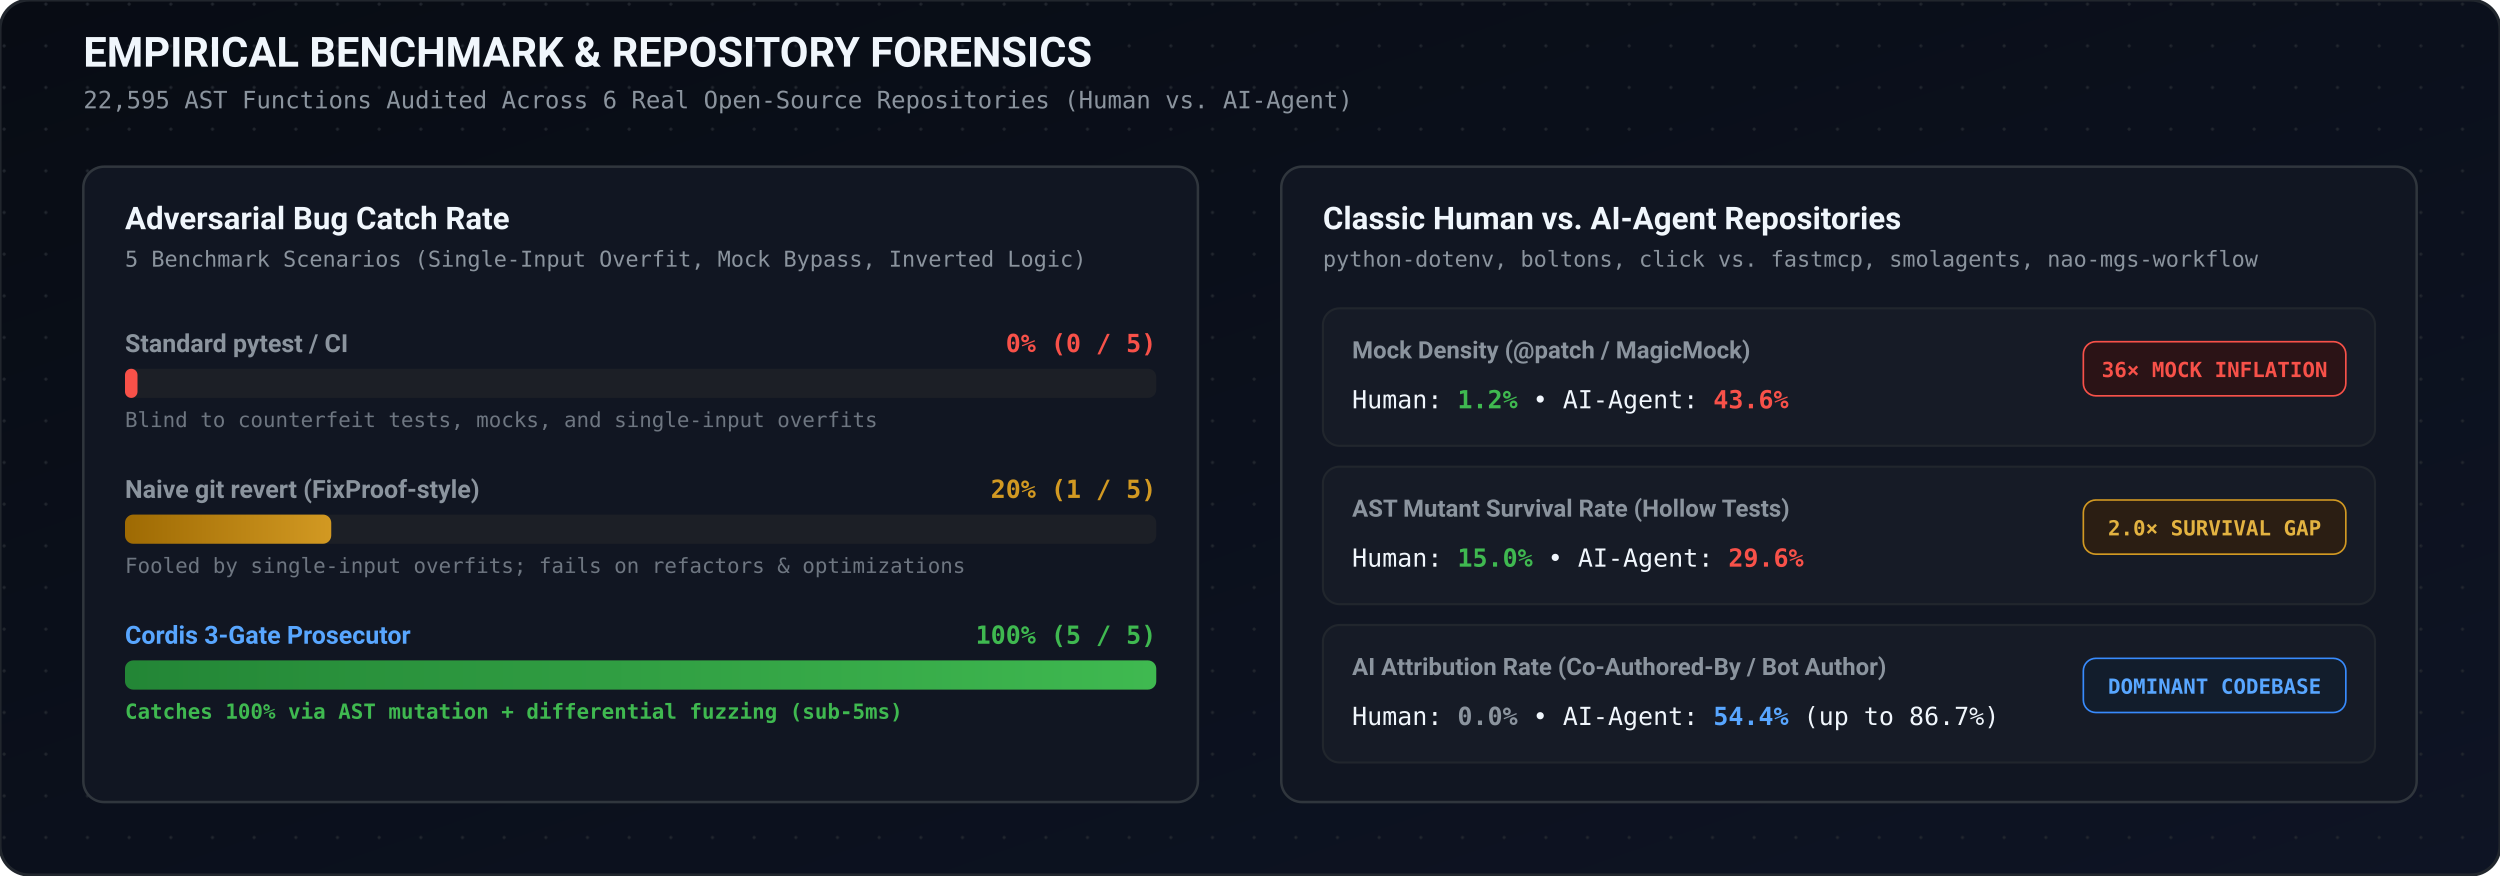
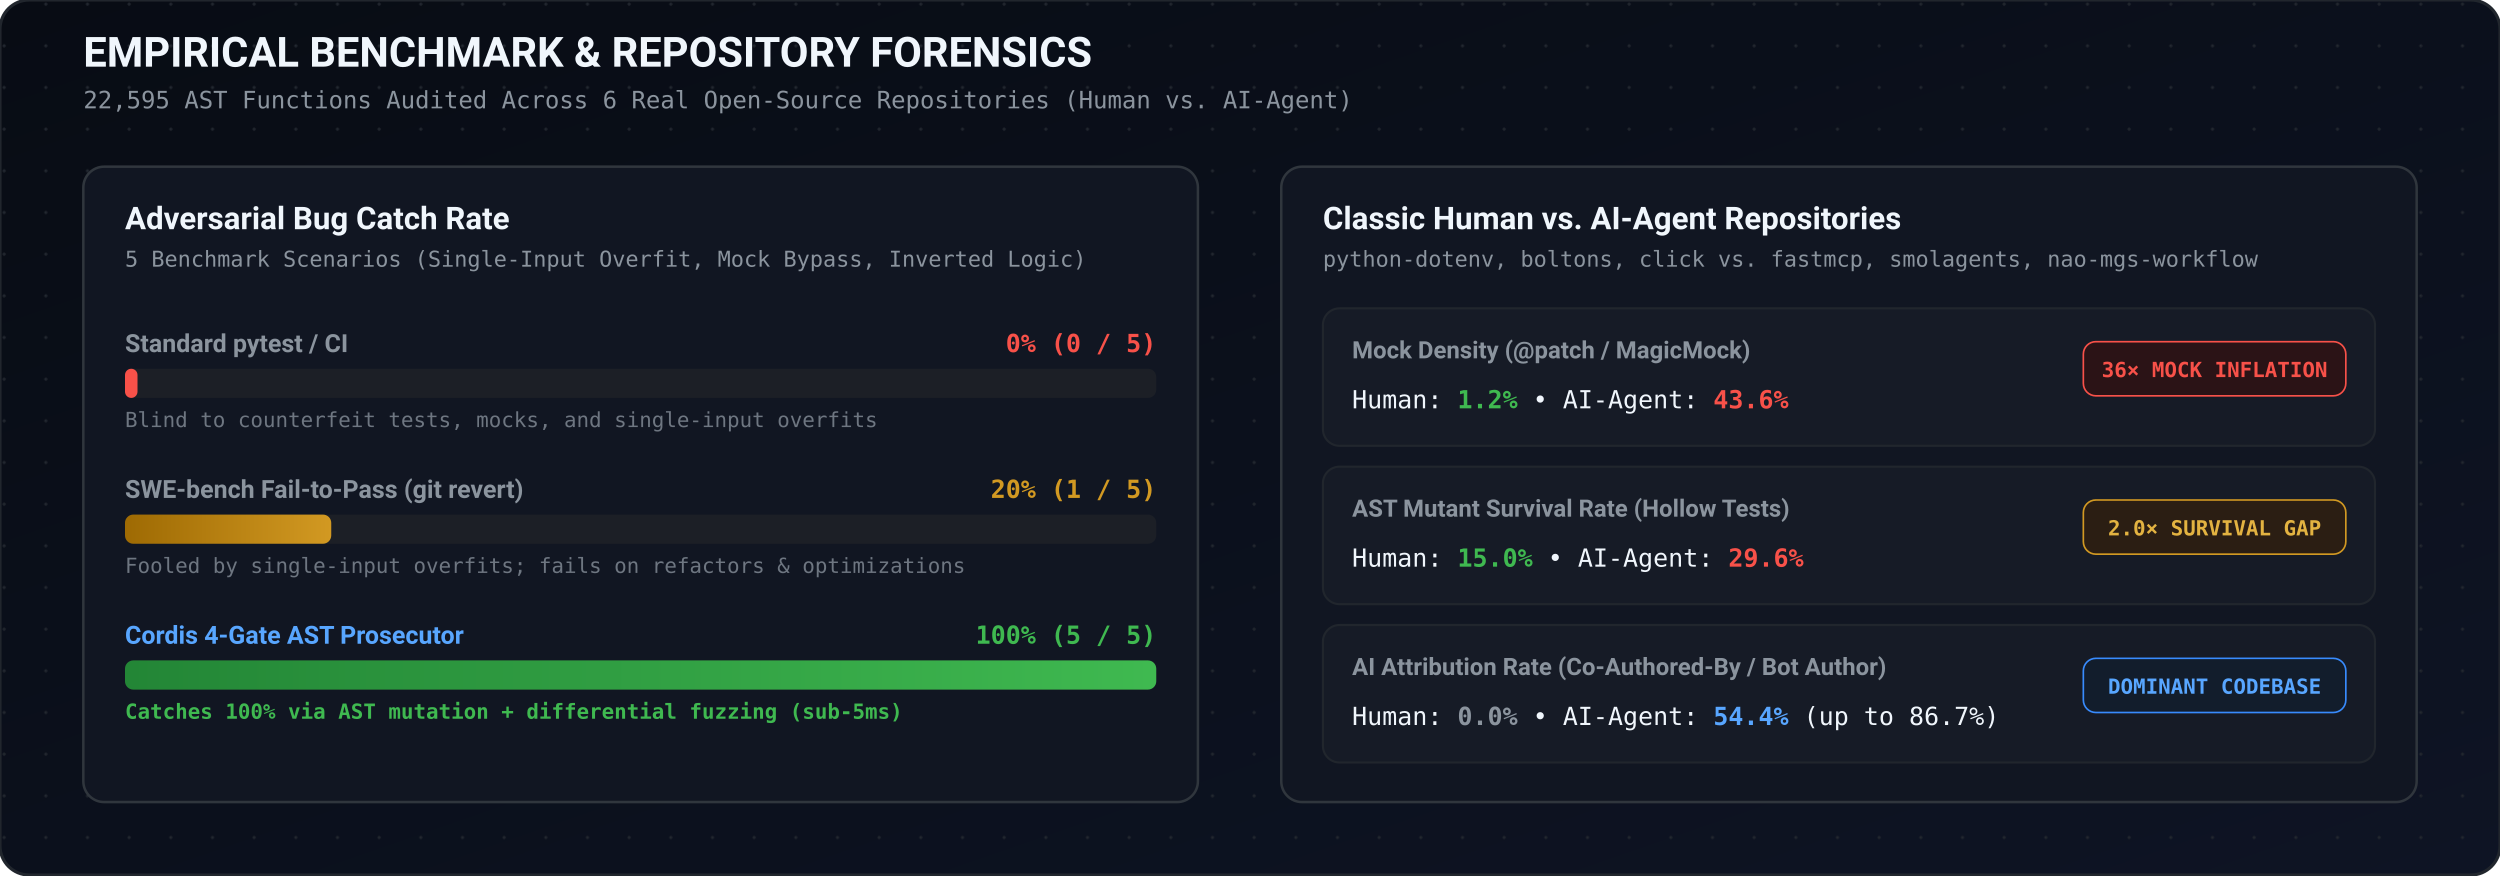
<svg xmlns="http://www.w3.org/2000/svg" viewBox="0 0 1200 420" width="1200" height="420">
  <defs>
    <linearGradient id="chart-bg" x1="0%" y1="0%" x2="100%" y2="100%">
      <stop offset="0%" stop-color="#080C14" />
      <stop offset="100%" stop-color="#0E1424" />
    </linearGradient>
    <linearGradient id="bar-green" x1="0%" y1="0%" x2="100%" y2="0%">
      <stop offset="0%" stop-color="#238636" />
      <stop offset="100%" stop-color="#3FB950" />
    </linearGradient>
    <linearGradient id="bar-amber" x1="0%" y1="0%" x2="100%" y2="0%">
      <stop offset="0%" stop-color="#9E6A03" />
      <stop offset="100%" stop-color="#D29922" />
    </linearGradient>
    <linearGradient id="bar-cyan" x1="0%" y1="0%" x2="100%" y2="0%">
      <stop offset="0%" stop-color="#1F6FEB" />
      <stop offset="100%" stop-color="#58A6FF" />
    </linearGradient>
    <pattern id="chart-grid" width="20" height="20" patternUnits="userSpaceOnUse">
      <circle cx="2" cy="2" r="0.8" fill="#1F242C" />
    </pattern>
  </defs>
  <rect width="1200" height="420" fill="url(#chart-bg)" rx="14" />
  <rect width="1200" height="420" fill="url(#chart-grid)" rx="14" />
  <rect width="1200" height="420" fill="none" stroke="#21262D" stroke-width="1.5" rx="14" />
  <g transform="translate(40, 32)">
    <text x="0" y="0" fill="#F0F6FC" font-family="system-ui, -apple-system, 'Segoe UI', Roboto, sans-serif" font-size="20" font-weight="700">EMPIRICAL BENCHMARK &amp; REPOSITORY FORENSICS</text>
    <text x="0" y="20" fill="#8B949E" font-family="ui-monospace, SFMono-Regular, Menlo, Consolas, monospace" font-size="11.5">22,595 AST Functions Audited Across 6 Real Open-Source Repositories (Human vs. AI-Agent)</text>
  </g>
  <g transform="translate(40, 80)">
    <rect width="535" height="305" rx="10" fill="#111622" stroke="#30363D" stroke-width="1.2" />
    <text x="20" y="30" fill="#F0F6FC" font-family="system-ui, -apple-system, 'Segoe UI', Roboto, sans-serif" font-size="15" font-weight="700">Adversarial Bug Catch Rate</text>
    <text x="20" y="48" fill="#8B949E" font-family="ui-monospace, SFMono-Regular, Menlo, Consolas, monospace" font-size="10.5">5 Benchmark Scenarios (Single-Input Overfit, Mock Bypass, Inverted Logic)</text>
    <g transform="translate(20, 75)">
      <text x="0" y="14" fill="#8B949E" font-family="system-ui, -apple-system, 'Segoe UI', Roboto, sans-serif" font-size="12" font-weight="600">Standard pytest / CI</text>
      <text x="495" y="14" fill="#F85149" font-family="ui-monospace, SFMono-Regular, Menlo, Consolas, monospace" font-size="12" font-weight="700" text-anchor="end">0% (0 / 5)</text>
      <rect x="0" y="22" width="495" height="14" rx="4" fill="#1C1F26" />
      <rect x="0" y="22" width="6" height="14" rx="3" fill="#F85149" />
      <text x="0" y="50" fill="#6E7681" font-family="ui-monospace, SFMono-Regular, Menlo, Consolas, monospace" font-size="10">Blind to counterfeit tests, mocks, and single-input overfits</text>
    </g>
    <g transform="translate(20, 145)">
-       <text x="0" y="14" fill="#8B949E" font-family="system-ui, -apple-system, 'Segoe UI', Roboto, sans-serif" font-size="12" font-weight="600">Naive git revert (FixProof-style)</text>
+       <text x="0" y="14" fill="#8B949E" font-family="system-ui, -apple-system, 'Segoe UI', Roboto, sans-serif" font-size="12" font-weight="600">SWE-bench Fail-to-Pass (git revert)</text>
      <text x="495" y="14" fill="#D29922" font-family="ui-monospace, SFMono-Regular, Menlo, Consolas, monospace" font-size="12" font-weight="700" text-anchor="end">20% (1 / 5)</text>
      <rect x="0" y="22" width="495" height="14" rx="4" fill="#1C1F26" />
      <rect x="0" y="22" width="99" height="14" rx="4" fill="url(#bar-amber)" />
      <text x="0" y="50" fill="#6E7681" font-family="ui-monospace, SFMono-Regular, Menlo, Consolas, monospace" font-size="10">Fooled by single-input overfits; fails on refactors &amp; optimizations</text>
    </g>
    <g transform="translate(20, 215)">
-       <text x="0" y="14" fill="#58A6FF" font-family="system-ui, -apple-system, 'Segoe UI', Roboto, sans-serif" font-size="12" font-weight="700">Cordis 3-Gate Prosecutor</text>
+       <text x="0" y="14" fill="#58A6FF" font-family="system-ui, -apple-system, 'Segoe UI', Roboto, sans-serif" font-size="12" font-weight="700">Cordis 4-Gate AST Prosecutor</text>
      <text x="495" y="14" fill="#3FB950" font-family="ui-monospace, SFMono-Regular, Menlo, Consolas, monospace" font-size="12" font-weight="700" text-anchor="end">100% (5 / 5)</text>
      <rect x="0" y="22" width="495" height="14" rx="4" fill="#1C1F26" />
      <rect x="0" y="22" width="495" height="14" rx="4" fill="url(#bar-green)" />
      <text x="0" y="50" fill="#3FB950" font-family="ui-monospace, SFMono-Regular, Menlo, Consolas, monospace" font-size="10" font-weight="600">Catches 100% via AST mutation + differential fuzzing (sub-5ms)</text>
    </g>
  </g>
  <g transform="translate(615, 80)">
    <rect width="545" height="305" rx="10" fill="#111622" stroke="#30363D" stroke-width="1.2" />
    <text x="20" y="30" fill="#F0F6FC" font-family="system-ui, -apple-system, 'Segoe UI', Roboto, sans-serif" font-size="15" font-weight="700">Classic Human vs. AI-Agent Repositories</text>
    <text x="20" y="48" fill="#8B949E" font-family="ui-monospace, SFMono-Regular, Menlo, Consolas, monospace" font-size="10.5">python-dotenv, boltons, click vs. fastmcp, smolagents, nao-mgs-workflow</text>
    <g transform="translate(20, 68)">
      <rect width="505" height="66" rx="8" fill="#161B26" stroke="#21262D" stroke-width="1" />
      <text x="14" y="24" fill="#8B949E" font-family="system-ui, -apple-system, 'Segoe UI', Roboto, sans-serif" font-size="11.5" font-weight="600">Mock Density (@patch / MagicMock)</text>
      <text x="14" y="48" fill="#F0F6FC" font-family="ui-monospace, SFMono-Regular, Menlo, Consolas, monospace" font-size="12">Human: <tspan fill="#3FB950" font-weight="700">1.2%</tspan> • AI-Agent: <tspan fill="#F85149" font-weight="700">43.6%</tspan>
      </text>
      <rect x="365" y="16" width="126" height="26" rx="6" fill="#2B1316" stroke="#F85149" stroke-width="0.8" />
      <text x="428" y="33" fill="#F85149" font-family="ui-monospace, SFMono-Regular, Menlo, Consolas, monospace" font-size="10" font-weight="700" text-anchor="middle">36× MOCK INFLATION</text>
    </g>
    <g transform="translate(20, 144)">
      <rect width="505" height="66" rx="8" fill="#161B26" stroke="#21262D" stroke-width="1" />
      <text x="14" y="24" fill="#8B949E" font-family="system-ui, -apple-system, 'Segoe UI', Roboto, sans-serif" font-size="11.5" font-weight="600">AST Mutant Survival Rate (Hollow Tests)</text>
      <text x="14" y="48" fill="#F0F6FC" font-family="ui-monospace, SFMono-Regular, Menlo, Consolas, monospace" font-size="12">Human: <tspan fill="#3FB950" font-weight="700">15.0%</tspan> • AI-Agent: <tspan fill="#F85149" font-weight="700">29.6%</tspan>
      </text>
      <rect x="365" y="16" width="126" height="26" rx="6" fill="#2B1E13" stroke="#D29922" stroke-width="0.8" />
      <text x="428" y="33" fill="#E3B341" font-family="ui-monospace, SFMono-Regular, Menlo, Consolas, monospace" font-size="10" font-weight="700" text-anchor="middle">2.0× SURVIVAL GAP</text>
    </g>
    <g transform="translate(20, 220)">
      <rect width="505" height="66" rx="8" fill="#161B26" stroke="#21262D" stroke-width="1" />
      <text x="14" y="24" fill="#8B949E" font-family="system-ui, -apple-system, 'Segoe UI', Roboto, sans-serif" font-size="11.5" font-weight="600">AI Attribution Rate (Co-Authored-By / Bot Author)</text>
      <text x="14" y="48" fill="#F0F6FC" font-family="ui-monospace, SFMono-Regular, Menlo, Consolas, monospace" font-size="12">Human: <tspan fill="#8B949E" font-weight="700">0.0%</tspan> • AI-Agent: <tspan fill="#58A6FF" font-weight="700">54.4%</tspan> (up to 86.7%)</text>
      <rect x="365" y="16" width="126" height="26" rx="6" fill="#121D2C" stroke="#388BFD" stroke-width="0.8" />
      <text x="428" y="33" fill="#58A6FF" font-family="ui-monospace, SFMono-Regular, Menlo, Consolas, monospace" font-size="10" font-weight="700" text-anchor="middle">DOMINANT CODEBASE</text>
    </g>
  </g>
</svg>
